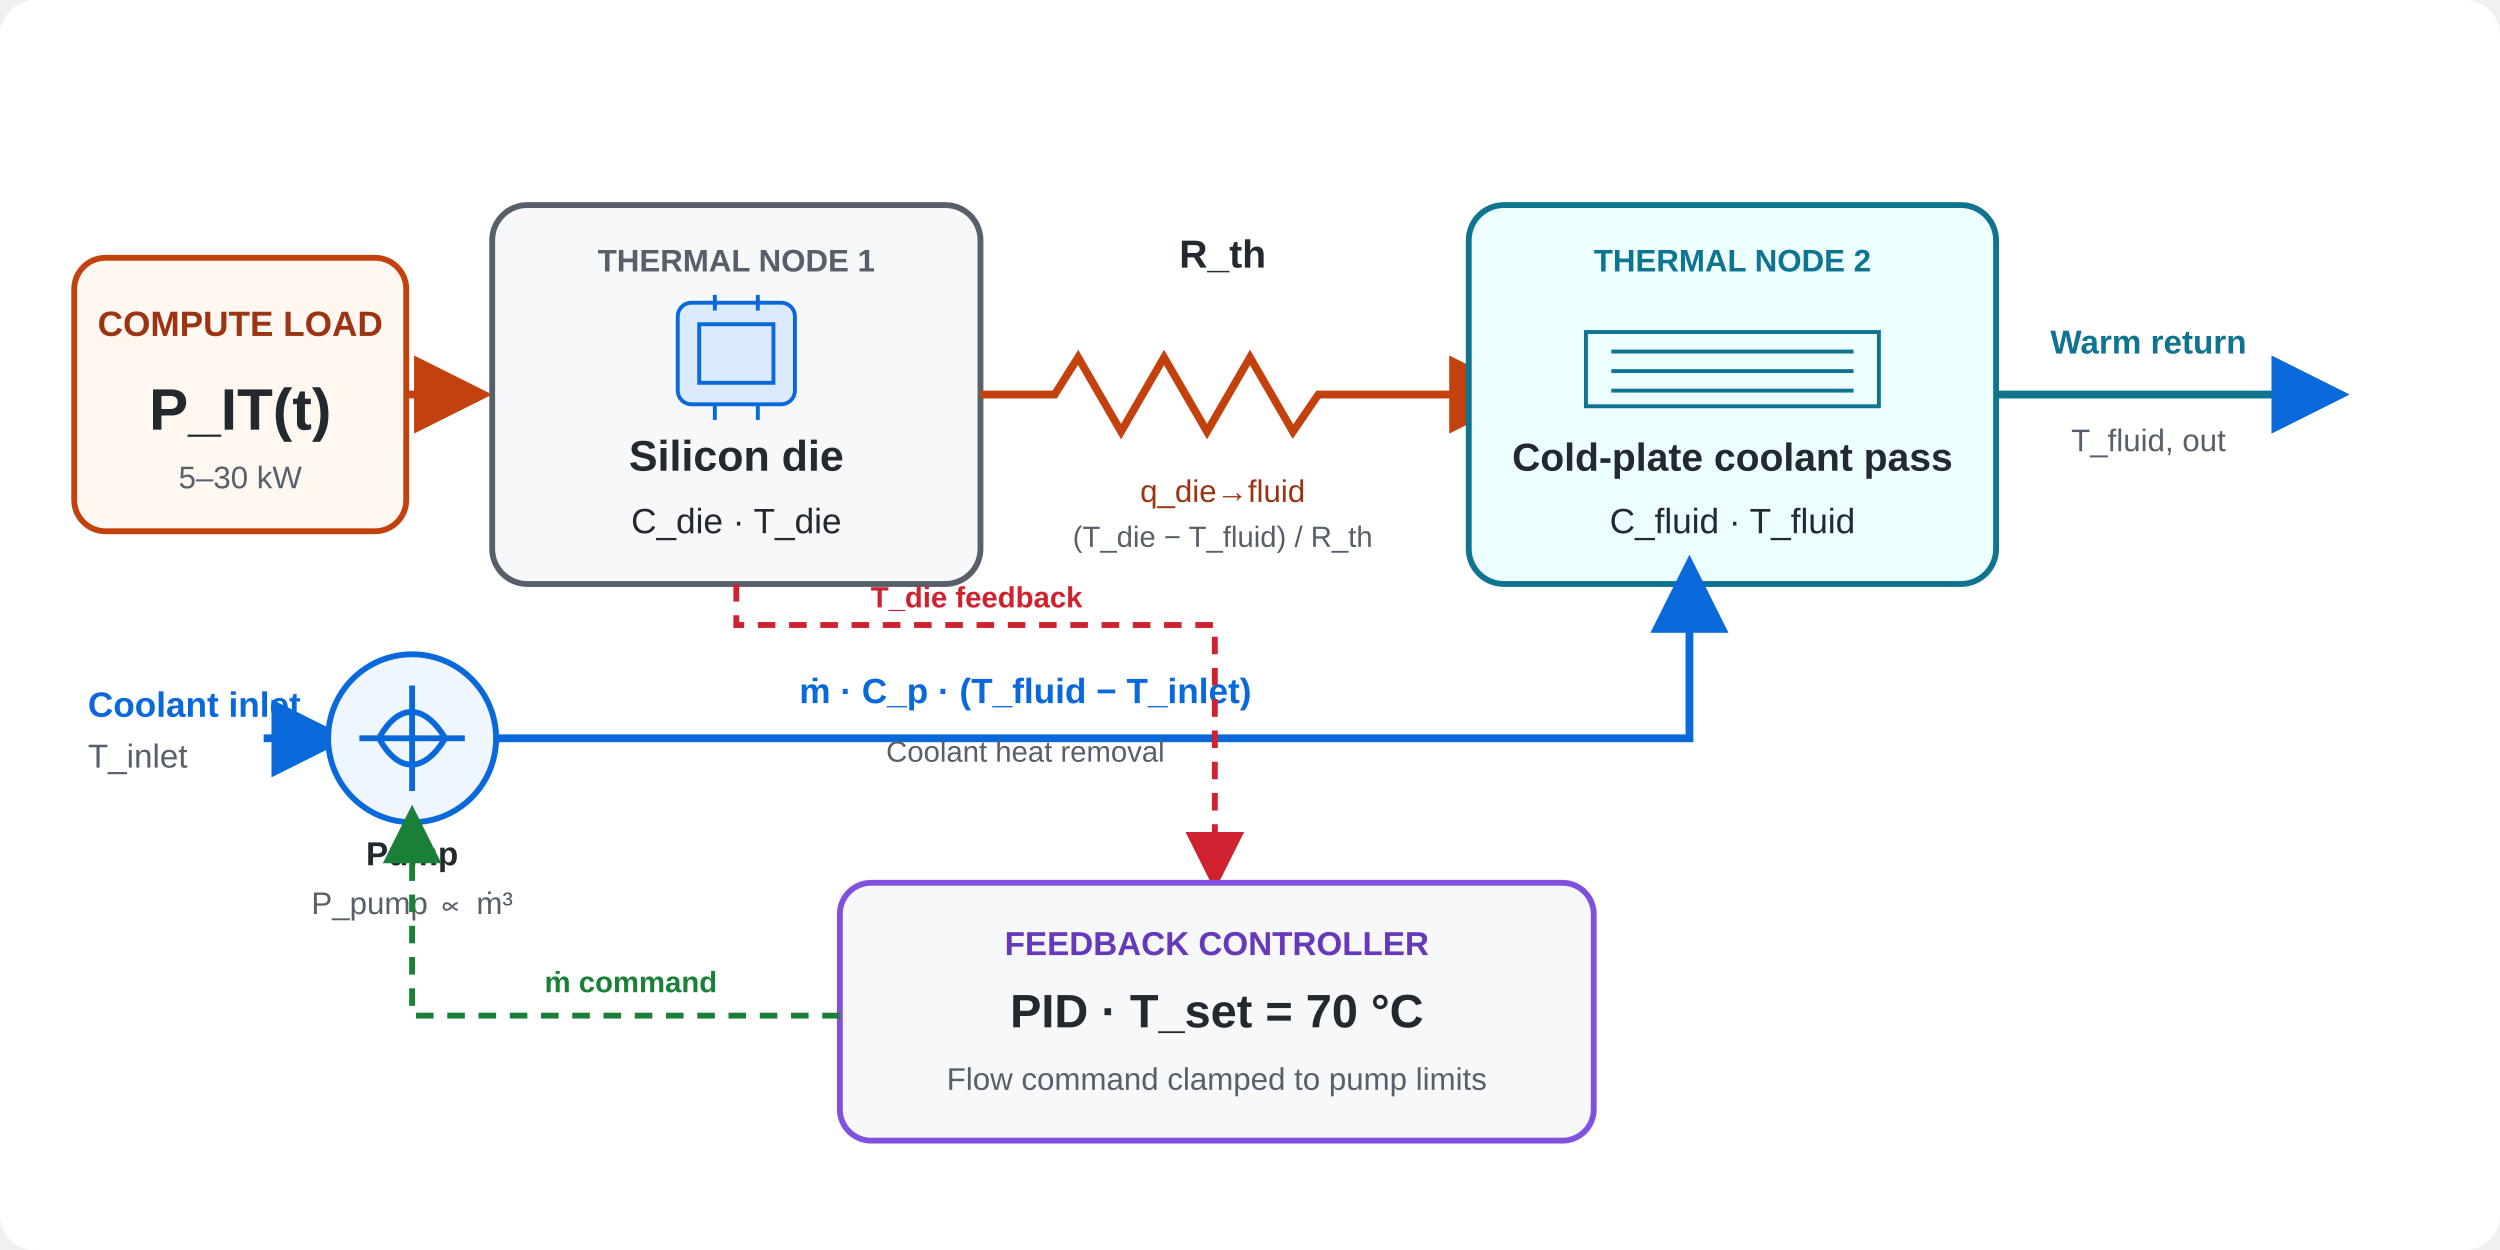
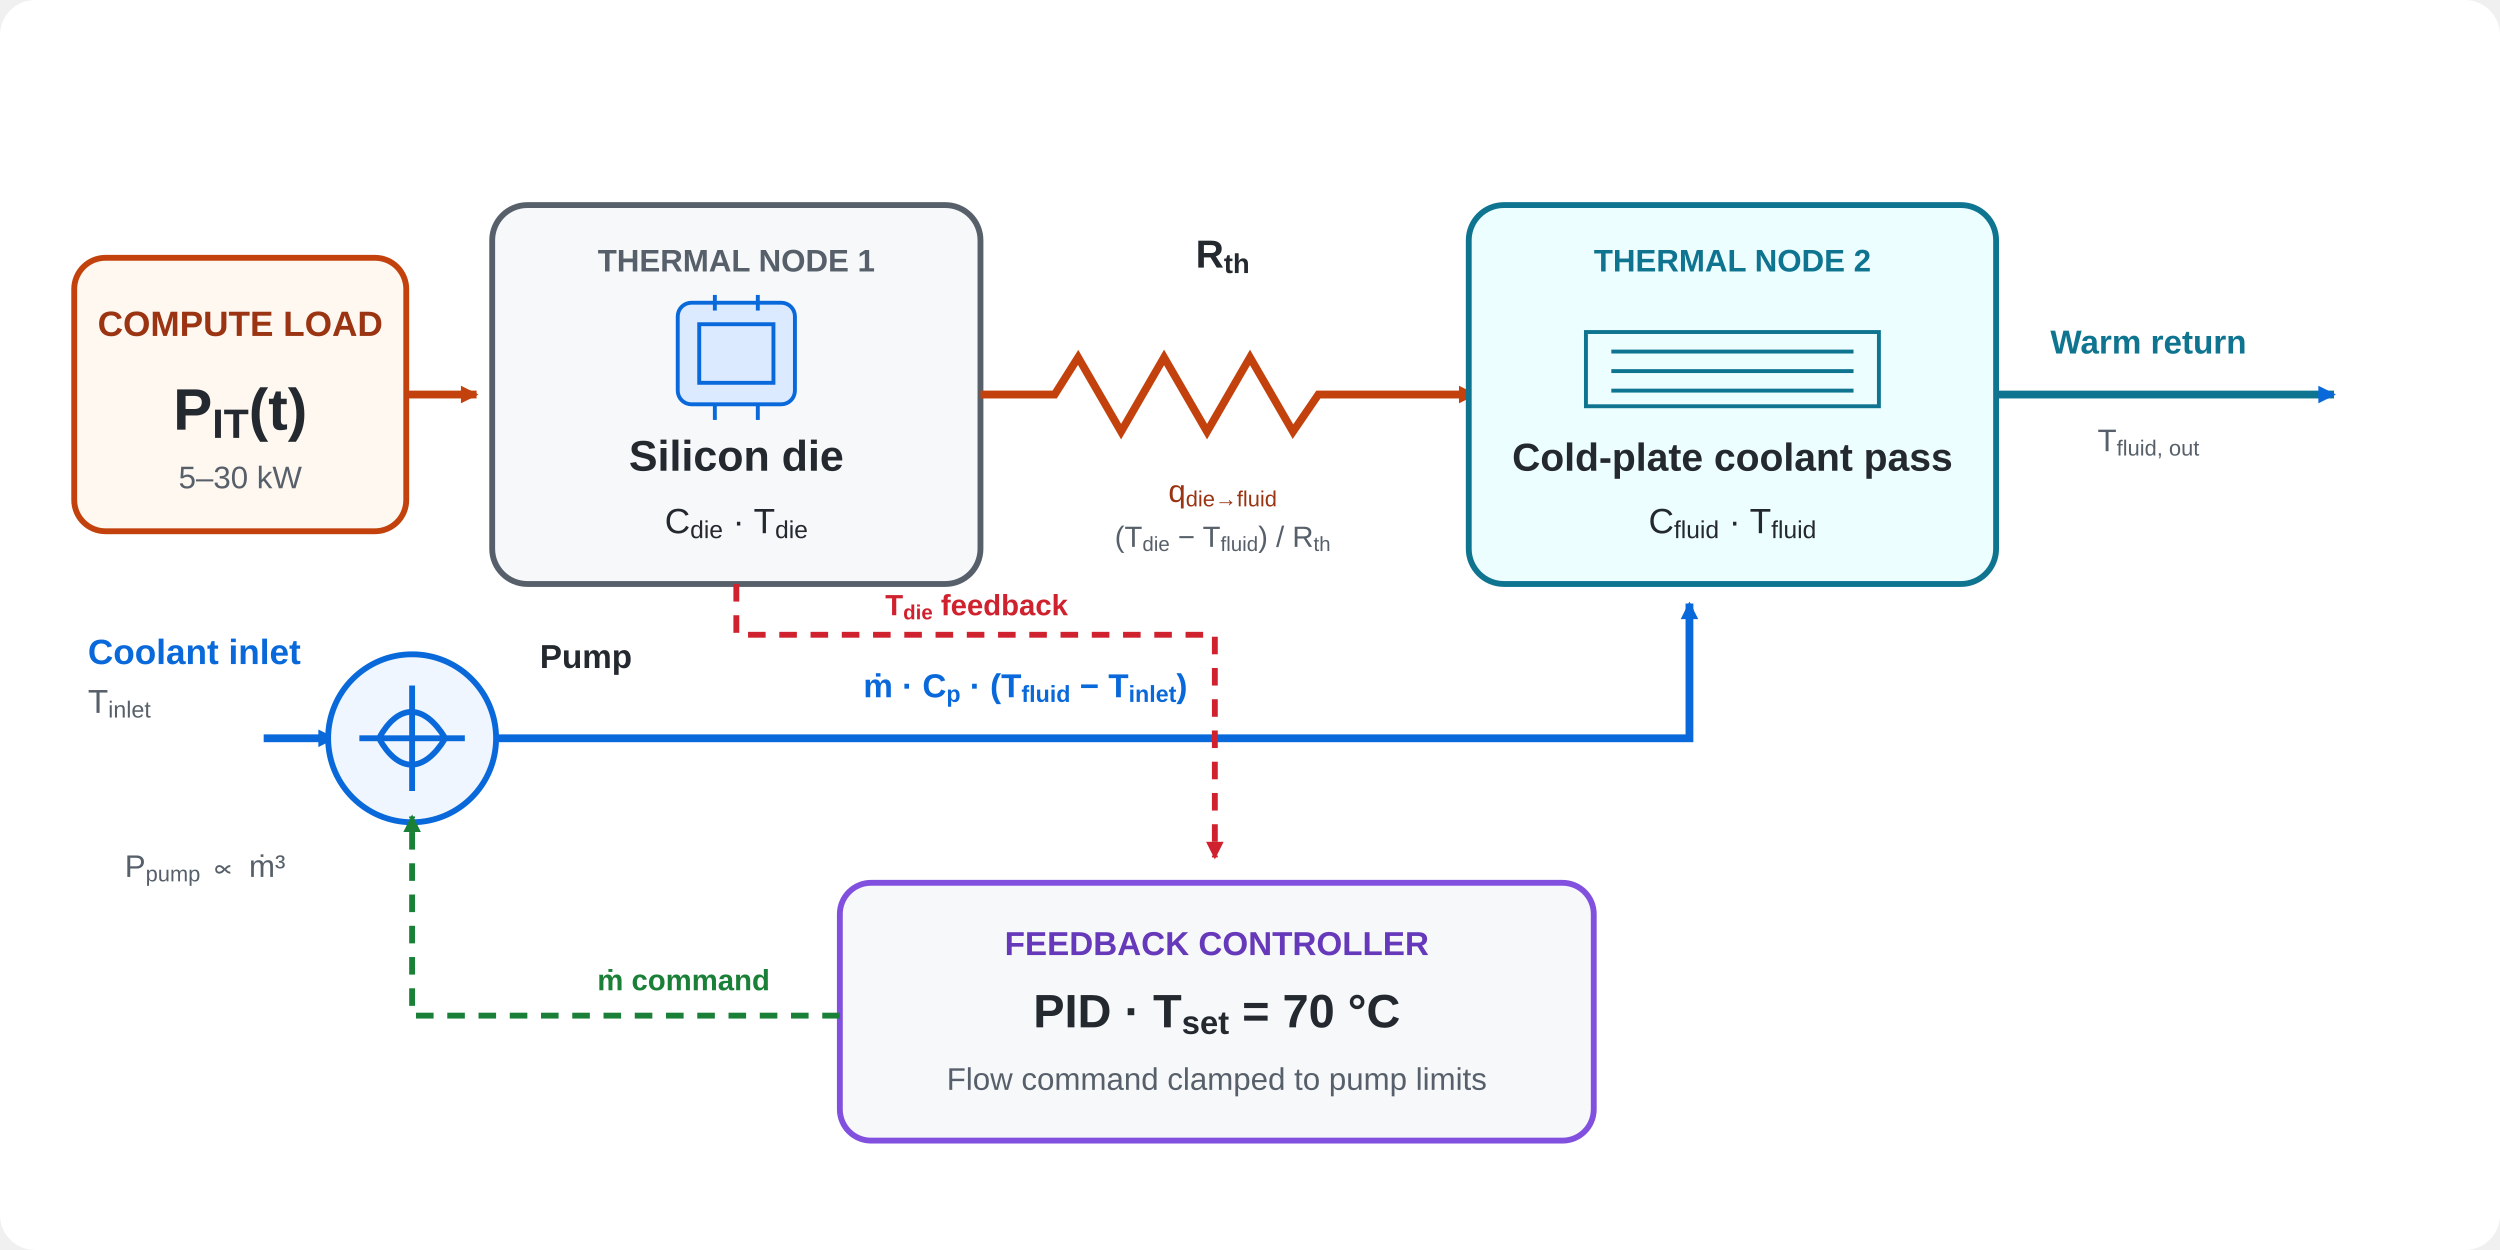
<svg xmlns="http://www.w3.org/2000/svg" viewBox="0 0 1280 640" role="img" aria-labelledby="title desc">
  <defs>
-     <marker id="arrow-heat" markerWidth="10" markerHeight="10" refX="8" refY="5" orient="auto">
-       <path d="M0 0L10 5L0 10Z" fill="#c2410c" />
+     <marker id="arrow-heat" markerWidth="9" markerHeight="9" refX="8" refY="4.5" orient="auto" markerUnits="userSpaceOnUse">
+       <path d="M0 0L9 4.5L0 9Z" fill="#c2410c" />
    </marker>
-     <marker id="arrow-flow" markerWidth="10" markerHeight="10" refX="8" refY="5" orient="auto">
-       <path d="M0 0L10 5L0 10Z" fill="#0969da" />
+     <marker id="arrow-flow" markerWidth="9" markerHeight="9" refX="8" refY="4.5" orient="auto" markerUnits="userSpaceOnUse">
+       <path d="M0 0L9 4.5L0 9Z" fill="#0969da" />
    </marker>
-     <marker id="arrow-feedback" markerWidth="10" markerHeight="10" refX="8" refY="5" orient="auto">
-       <path d="M0 0L10 5L0 10Z" fill="#cf222e" />
+     <marker id="arrow-feedback" markerWidth="9" markerHeight="9" refX="8" refY="4.5" orient="auto" markerUnits="userSpaceOnUse">
+       <path d="M0 0L9 4.5L0 9Z" fill="#cf222e" />
    </marker>
-     <marker id="arrow-command" markerWidth="10" markerHeight="10" refX="8" refY="5" orient="auto">
-       <path d="M0 0L10 5L0 10Z" fill="#1a7f37" />
+     <marker id="arrow-command" markerWidth="9" markerHeight="9" refX="8" refY="4.5" orient="auto" markerUnits="userSpaceOnUse">
+       <path d="M0 0L9 4.5L0 9Z" fill="#1a7f37" />
    </marker>
  </defs>
  <rect width="1280" height="640" rx="18" fill="#ffffff" />
  <g font-family="Arial, Helvetica, sans-serif" fill="#24292f">
    <rect x="38" y="132" width="170" height="140" rx="16" fill="#fff8f0" stroke="#c2410c" stroke-width="3" />
    <text x="123" y="172" text-anchor="middle" font-size="18" font-weight="700" fill="#9a3412">COMPUTE LOAD</text>
-     <text x="123" y="220" text-anchor="middle" font-size="30" font-weight="600">P_IT(t)</text>
+     <text x="123" y="220" text-anchor="middle" font-size="30" font-weight="600">P<tspan baseline-shift="sub" font-size="70%">IT</tspan>(t)</text>
    <text x="123" y="250" text-anchor="middle" font-size="16" fill="#57606a">5–30 kW</text>
    <path d="M208 202H244" fill="none" stroke="#c2410c" stroke-width="4" marker-end="url(#arrow-heat)" />
    <rect x="252" y="105" width="250" height="194" rx="18" fill="#f6f8fa" stroke="#57606a" stroke-width="3" />
    <text x="377" y="139" text-anchor="middle" font-size="16" font-weight="700" fill="#57606a">THERMAL NODE 1</text>
    <rect x="347" y="155" width="60" height="52" rx="7" fill="#dbeafe" stroke="#0969da" stroke-width="2" />
    <path d="M358 166h38v30h-38zM366 159v-8M388 159v-8M366 215v-8M388 215v-8" fill="none" stroke="#0969da" stroke-width="2" />
    <text x="377" y="241" text-anchor="middle" font-size="22" font-weight="700">Silicon die</text>
-     <text x="377" y="273" text-anchor="middle" font-size="18">C_die · T_die</text>
-     <text x="626" y="137" text-anchor="middle" font-size="20" font-weight="700">R_th</text>
-     <path d="M502 202H540l12-19 22 38 22-38 22 38 22-38 22 38 13-19h99" fill="none" stroke="#c2410c" stroke-width="4" marker-end="url(#arrow-heat)" />
-     <text x="626" y="257" text-anchor="middle" font-size="16" fill="#9a3412">q_die→fluid</text>
-     <text x="626" y="280" text-anchor="middle" font-size="15" fill="#57606a">(T_die − T_fluid) / R_th</text>
+     <text x="377" y="273" text-anchor="middle" font-size="18">C<tspan baseline-shift="sub" font-size="70%">die</tspan> · T<tspan baseline-shift="sub" font-size="70%">die</tspan>
+     </text>
+     <text x="626" y="137" text-anchor="middle" font-size="20" font-weight="700">R<tspan baseline-shift="sub" font-size="70%">th</tspan>
+     </text>
+     <path d="M502 202H540l12-19 22 38 22-38 22 38 22-38 22 38 13-19h80" fill="none" stroke="#c2410c" stroke-width="4" marker-end="url(#arrow-heat)" />
+     <text x="626" y="257" text-anchor="middle" font-size="16" fill="#9a3412">q<tspan baseline-shift="sub" font-size="70%">die→fluid</tspan>
+     </text>
+     <text x="626" y="280" text-anchor="middle" font-size="15" fill="#57606a">(T<tspan baseline-shift="sub" font-size="70%">die</tspan> − T<tspan baseline-shift="sub" font-size="70%">fluid</tspan>) / R<tspan baseline-shift="sub" font-size="70%">th</tspan>
+     </text>
    <rect x="752" y="105" width="270" height="194" rx="18" fill="#ecfeff" stroke="#0e7490" stroke-width="3" />
    <text x="887" y="139" text-anchor="middle" font-size="16" font-weight="700" fill="#0e7490">THERMAL NODE 2</text>
    <path d="M812 170h150v38H812zM825 180h124M825 190h124M825 200h124" fill="none" stroke="#0e7490" stroke-width="2" />
    <text x="887" y="241" text-anchor="middle" font-size="20" font-weight="700">Cold-plate coolant pass</text>
-     <text x="887" y="273" text-anchor="middle" font-size="18">C_fluid · T_fluid</text>
+     <text x="887" y="273" text-anchor="middle" font-size="18">C<tspan baseline-shift="sub" font-size="70%">fluid</tspan> · T<tspan baseline-shift="sub" font-size="70%">fluid</tspan>
+     </text>
    <path d="M1022 202H1195" fill="none" stroke="#0e7490" stroke-width="4" marker-end="url(#arrow-flow)" />
    <text x="1100" y="181" text-anchor="middle" font-size="17" font-weight="700" fill="#0e7490">Warm return</text>
-     <text x="1100" y="231" text-anchor="middle" font-size="16" fill="#57606a">T_fluid, out</text>
-     <text x="45" y="367" font-size="18" font-weight="700" fill="#0969da">Coolant inlet</text>
-     <text x="45" y="393" font-size="17" fill="#57606a">T_inlet</text>
+     <text x="1100" y="231" text-anchor="middle" font-size="16" fill="#57606a">T<tspan baseline-shift="sub" font-size="70%">fluid, out</tspan>
+     </text>
+     <text x="45" y="340" font-size="18" font-weight="700" fill="#0969da">Coolant inlet</text>
+     <text x="45" y="365" font-size="17" fill="#57606a">T<tspan baseline-shift="sub" font-size="70%">inlet</tspan>
+     </text>
    <path d="M135 378H171" fill="none" stroke="#0969da" stroke-width="4" marker-end="url(#arrow-flow)" />
    <circle cx="211" cy="378" r="43" fill="#eff6ff" stroke="#0969da" stroke-width="3" />
    <path d="M194 378c10-18 23-18 34 0-11 18-24 18-34 0zm17-27v54m-27-27h54" fill="none" stroke="#0969da" stroke-width="3" />
-     <text x="211" y="443" text-anchor="middle" font-size="17" font-weight="700">Pump</text>
-     <text x="211" y="468" text-anchor="middle" font-size="16" fill="#57606a">P_pump ∝ ṁ³</text>
-     <path d="M254 378H865V292" fill="none" stroke="#0969da" stroke-width="4" marker-end="url(#arrow-flow)" />
-     <text x="525" y="360" text-anchor="middle" font-size="18" font-weight="700" fill="#0969da">ṁ · C_p · (T_fluid − T_inlet)</text>
-     <text x="525" y="390" text-anchor="middle" font-size="15" fill="#57606a">Coolant heat removal</text>
-     <path d="M377 299V320H622V450" fill="none" stroke="#cf222e" stroke-width="3" stroke-dasharray="9 7" marker-end="url(#arrow-feedback)" />
-     <text x="500" y="311" text-anchor="middle" font-size="15" font-weight="700" fill="#cf222e">T_die feedback</text>
+     <text x="300" y="342" text-anchor="middle" font-size="17" font-weight="700">Pump</text>
+     <text x="105" y="449" text-anchor="middle" font-size="16" fill="#57606a">P<tspan baseline-shift="sub" font-size="70%">pump</tspan> ∝ ṁ³</text>
+     <path d="M254 378H865V309" fill="none" stroke="#0969da" stroke-width="4" marker-end="url(#arrow-flow)" />
+     <text x="525" y="357" text-anchor="middle" font-size="17" font-weight="700" fill="#0969da">ṁ · C<tspan baseline-shift="sub" font-size="70%">p</tspan> · (T<tspan baseline-shift="sub" font-size="70%">fluid</tspan> − T<tspan baseline-shift="sub" font-size="70%">inlet</tspan>)</text>
+     <path d="M377 299V325H622V439" fill="none" stroke="#cf222e" stroke-width="3" stroke-dasharray="9 7" marker-end="url(#arrow-feedback)" />
+     <text x="500" y="315" text-anchor="middle" font-size="15" font-weight="700" fill="#cf222e">T<tspan baseline-shift="sub" font-size="70%">die</tspan> feedback</text>
    <rect x="430" y="452" width="386" height="132" rx="16" fill="#f6f8fa" stroke="#8250df" stroke-width="3" />
    <text x="623" y="489" text-anchor="middle" font-size="17" font-weight="700" fill="#6639ba">FEEDBACK CONTROLLER</text>
-     <text x="623" y="526" text-anchor="middle" font-size="24" font-weight="700">PID · T_set = 70 °C</text>
+     <text x="623" y="526" text-anchor="middle" font-size="24" font-weight="700">PID · T<tspan baseline-shift="sub" font-size="70%">set</tspan> = 70 °C</text>
    <text x="623" y="558" text-anchor="middle" font-size="16" fill="#57606a">Flow command clamped to pump limits</text>
    <path d="M430 520H211V418" fill="none" stroke="#1a7f37" stroke-width="3" stroke-dasharray="9 7" marker-end="url(#arrow-command)" />
-     <text x="323" y="508" text-anchor="middle" font-size="15" font-weight="700" fill="#1a7f37">ṁ command</text>
+     <text x="350" y="507" text-anchor="middle" font-size="15" font-weight="700" fill="#1a7f37">ṁ command</text>
  </g>
</svg>
